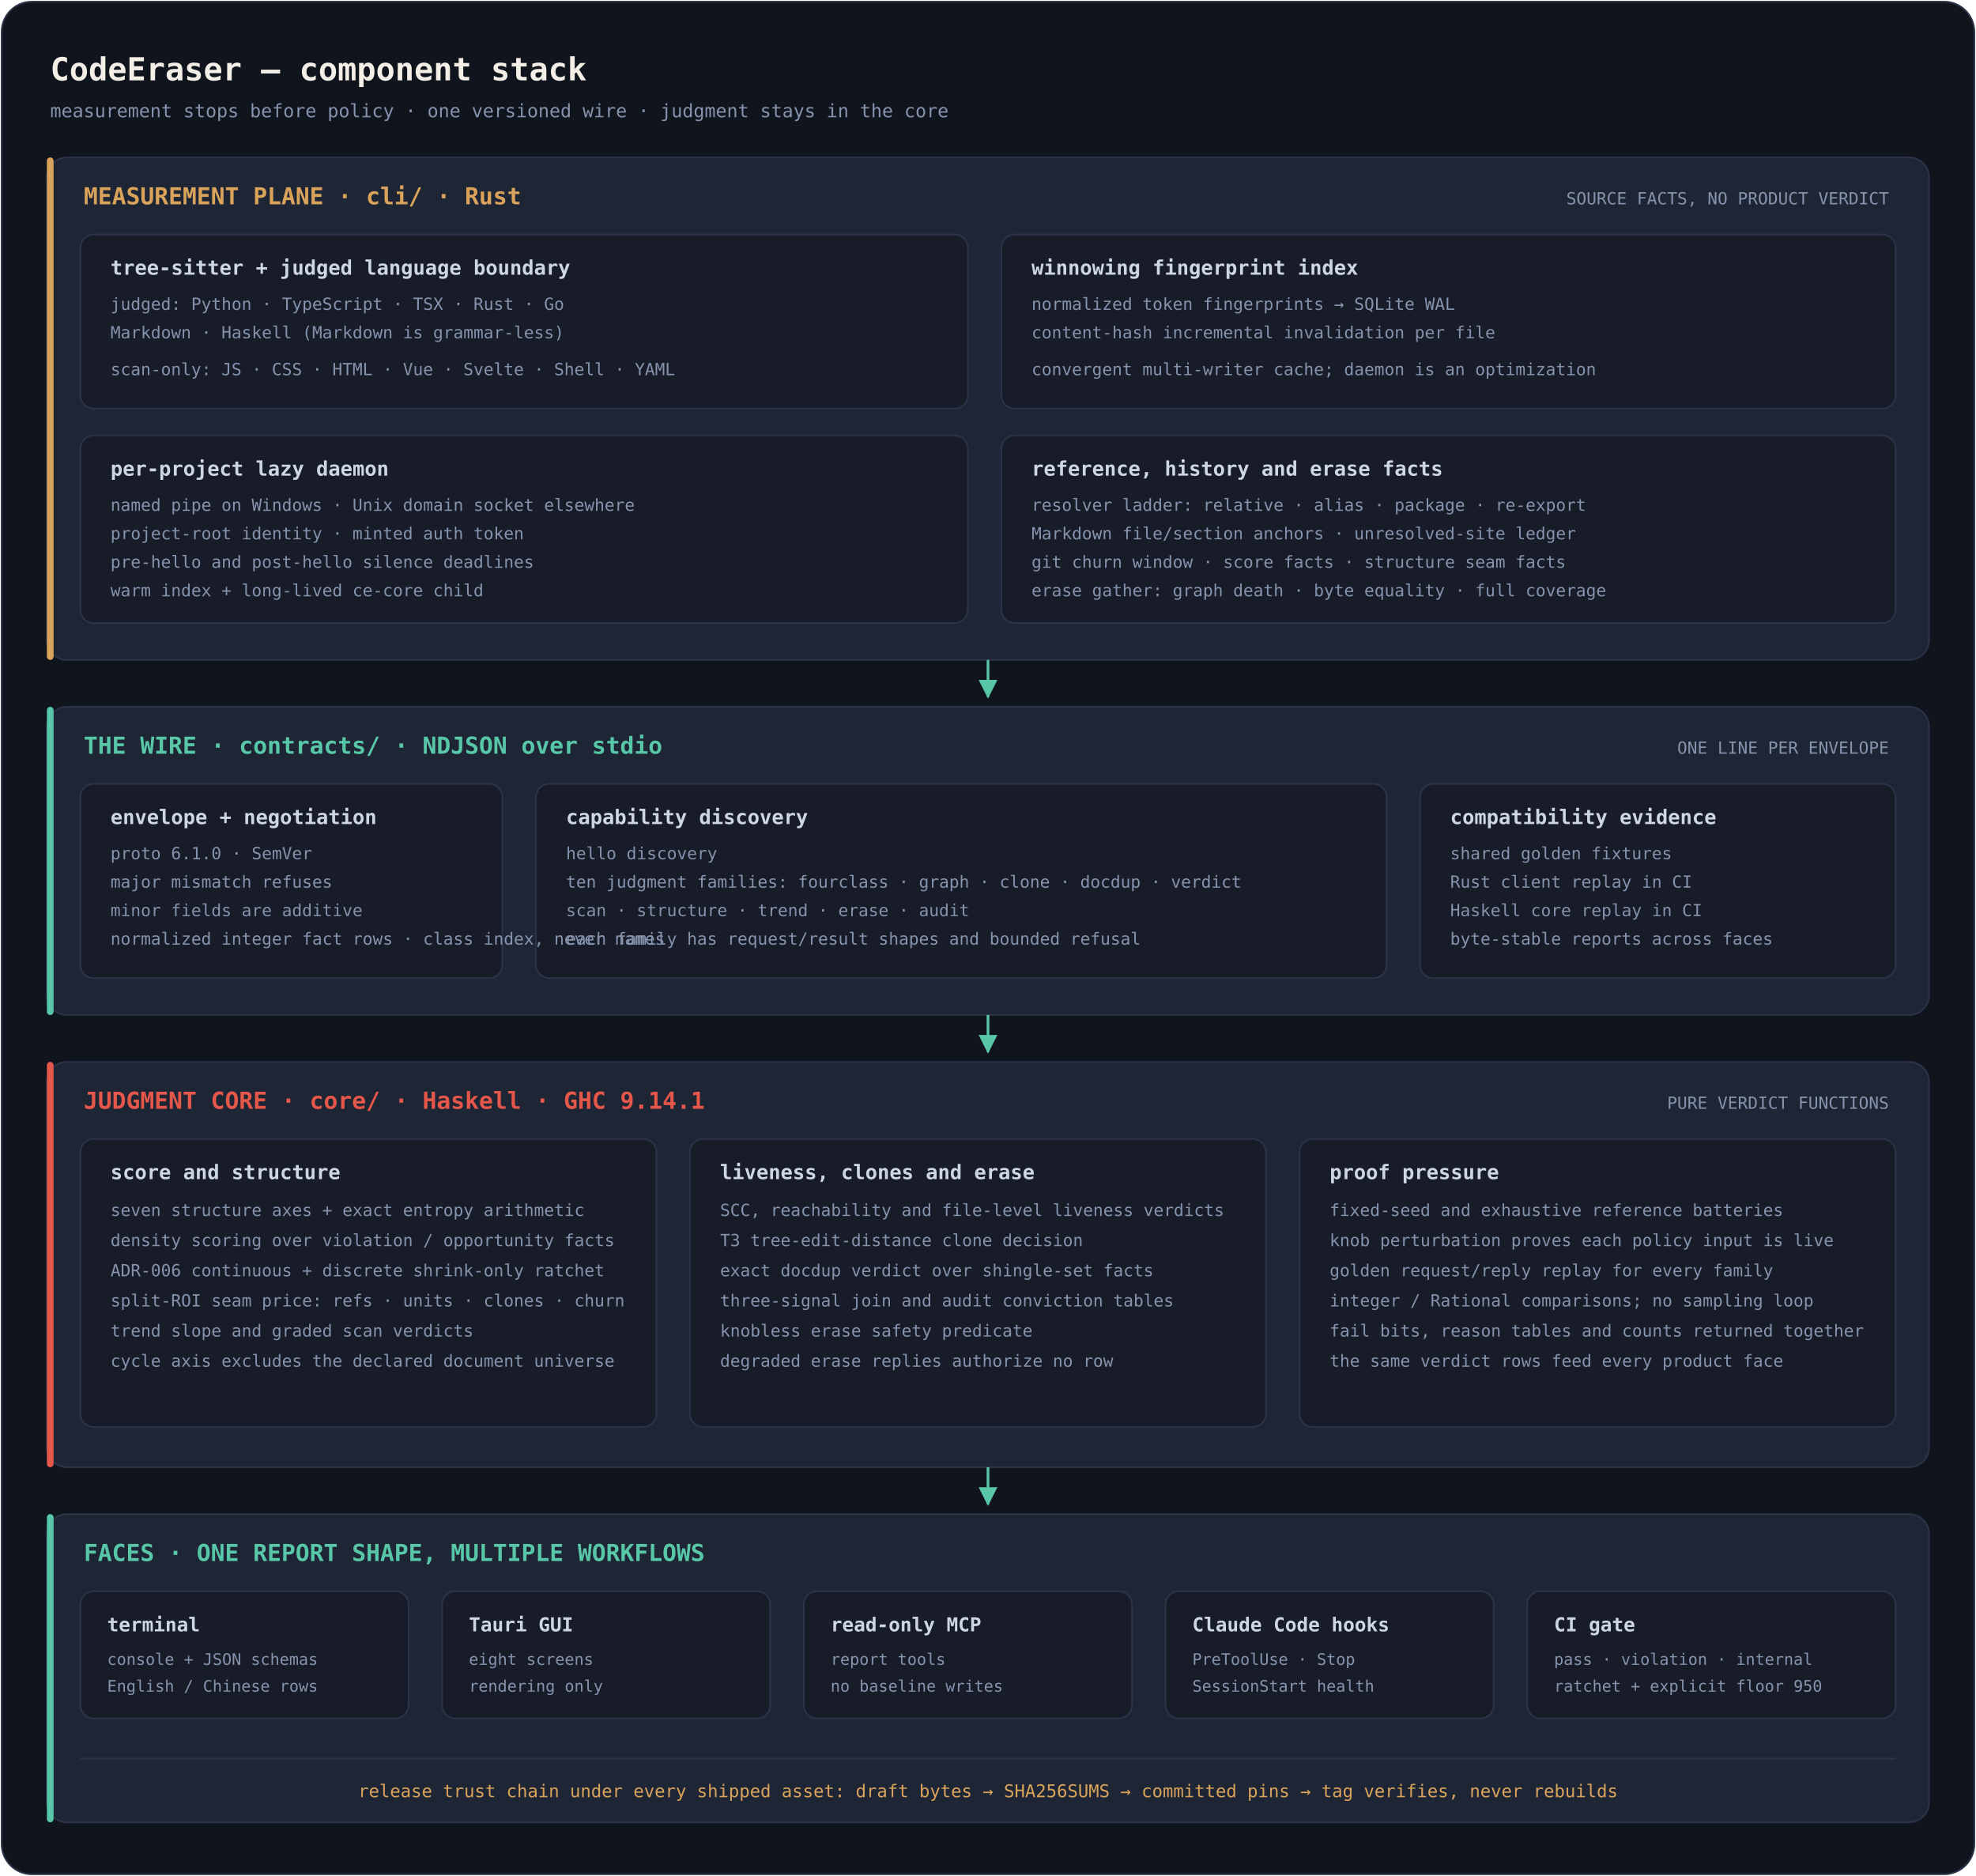
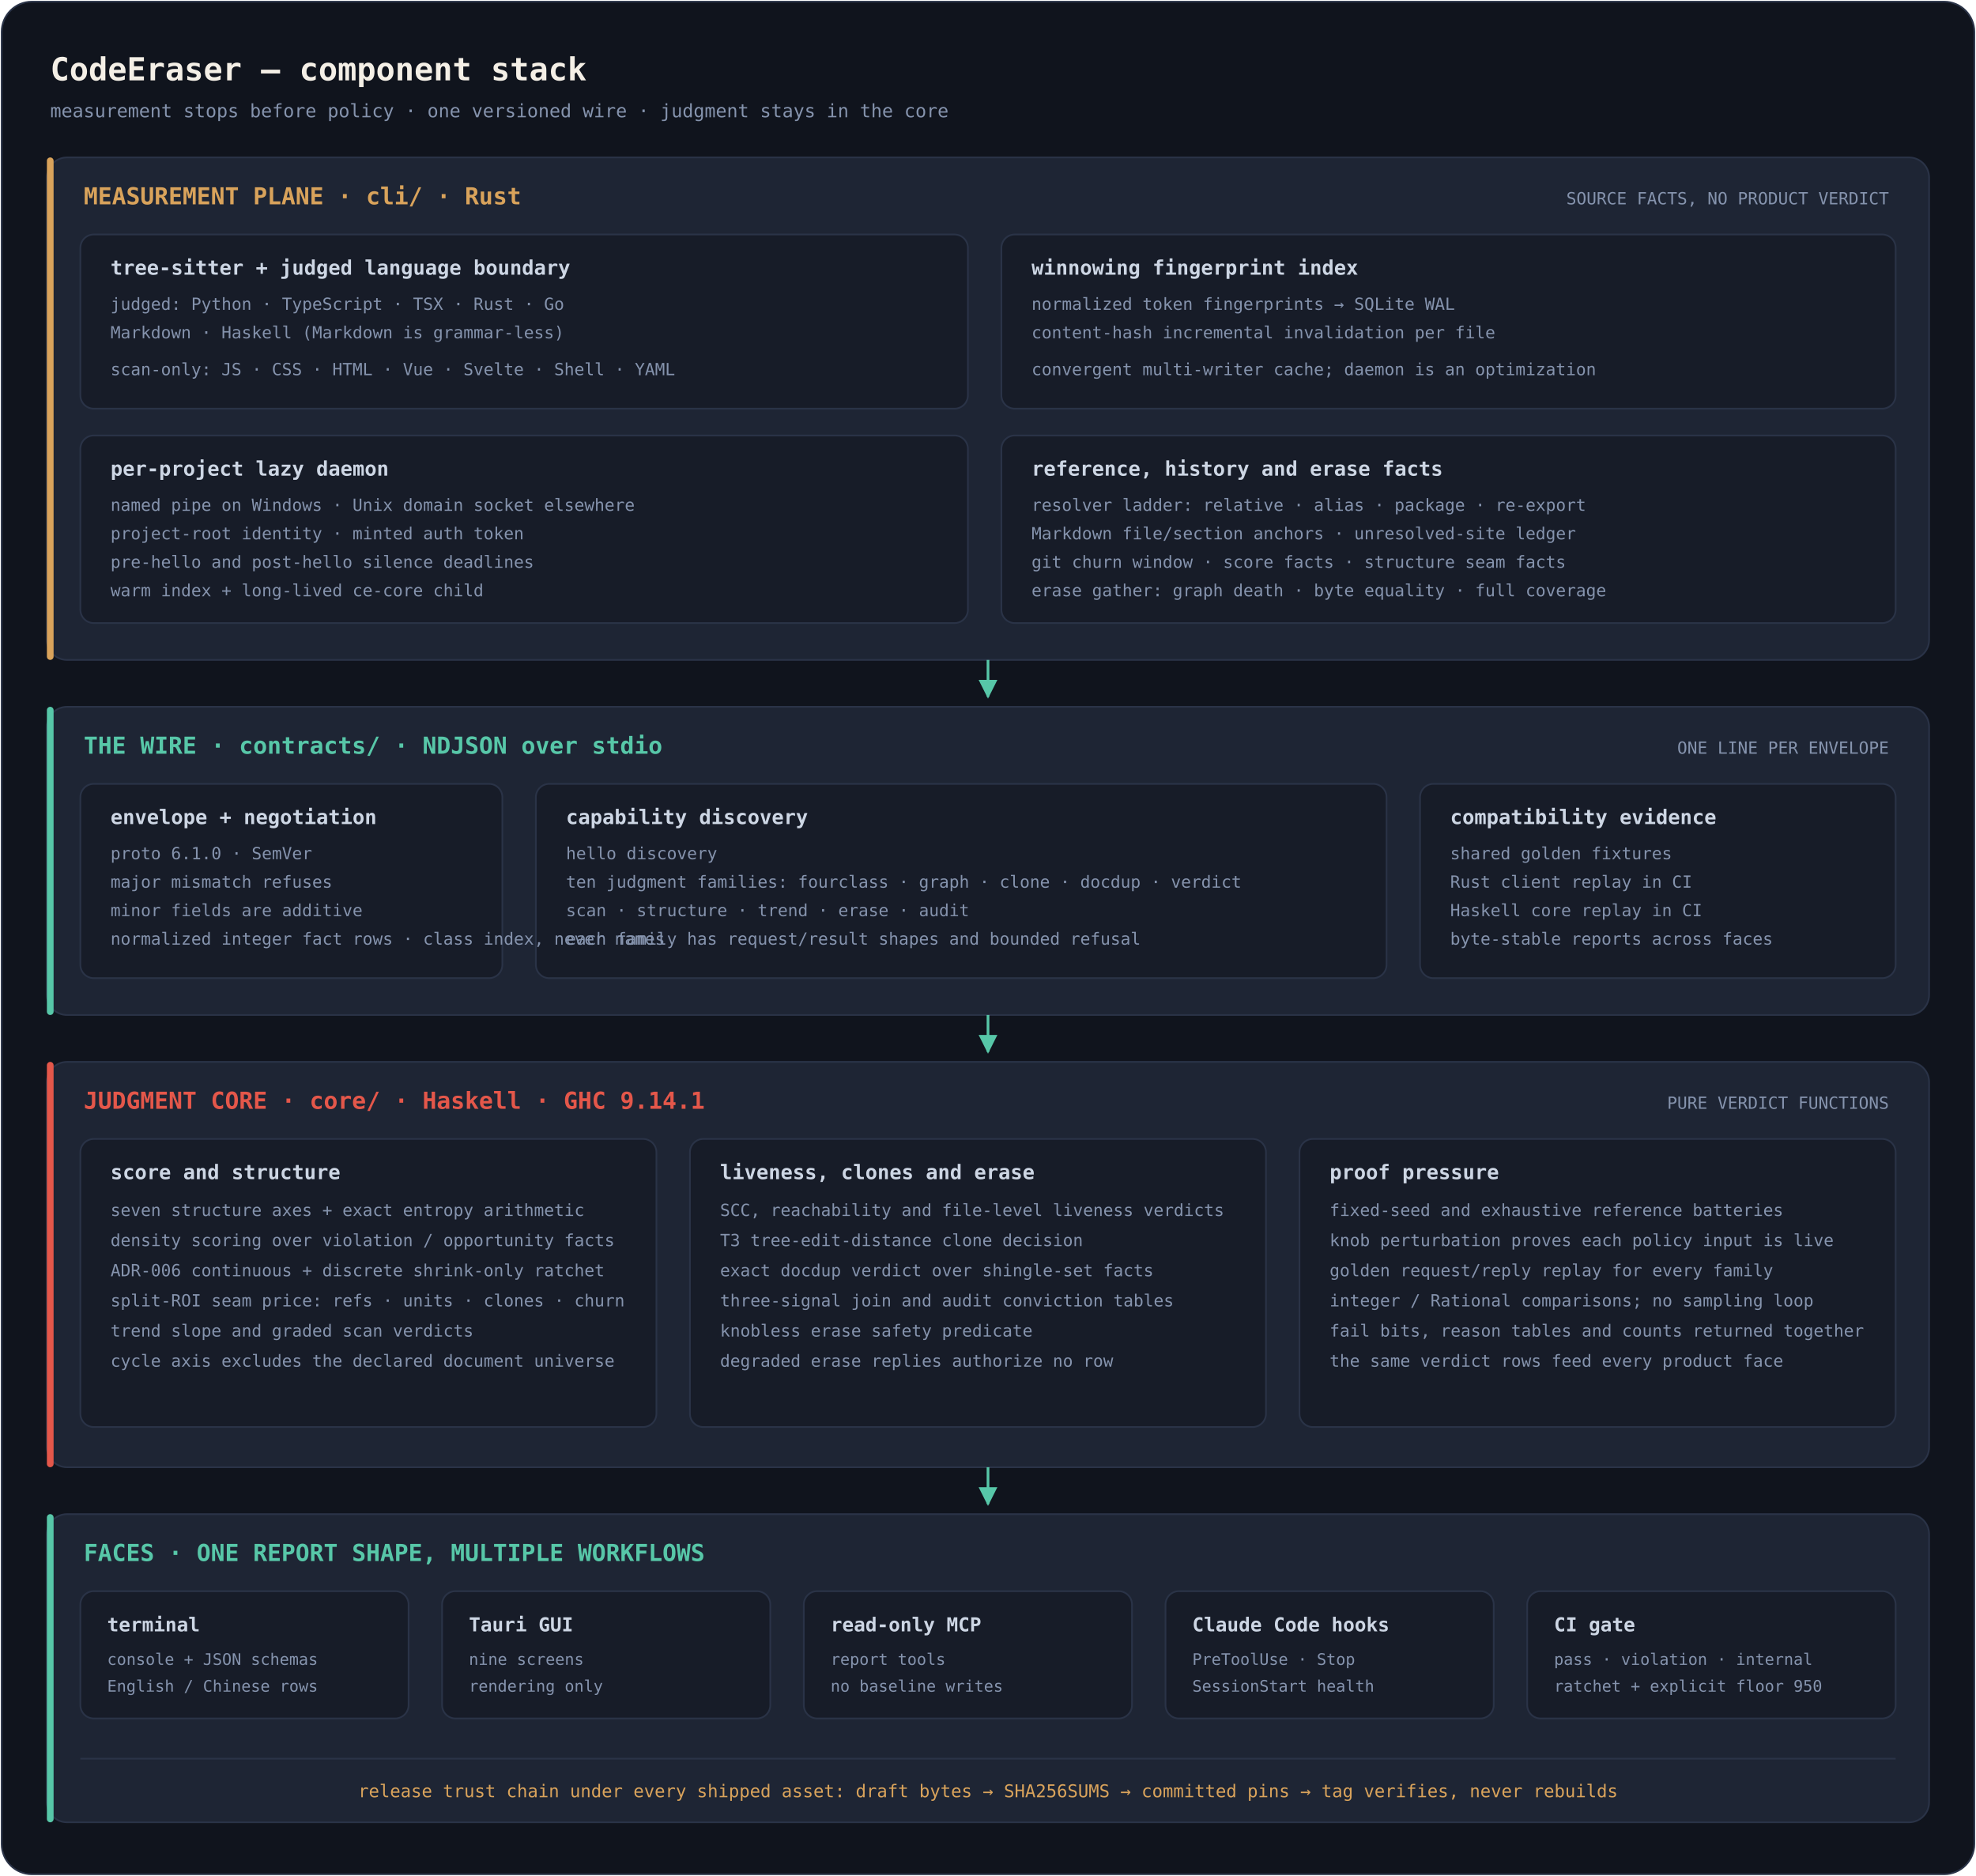
<svg xmlns="http://www.w3.org/2000/svg" viewBox="0 0 1180 1120" role="img" aria-label="CodeEraser stack: Rust measurement, an NDJSON wire, Haskell judgment, product faces, and the release pin chain">
  <defs>
    <marker id="arrow" viewBox="0 0 10 10" refX="9" refY="5" markerWidth="7" markerHeight="7" orient="auto">
      <path d="M0 0 L10 5 L0 10 z" fill="#57c7a8" />
    </marker>
  </defs>
  <rect x="1" y="1" width="1178" height="1118" rx="18" fill="#10141d" stroke="#2a3347" />
  <g font-family="ui-monospace, 'Cascadia Mono', Consolas, 'SF Mono', monospace">
    <text x="30" y="48" font-size="19" font-weight="600" fill="#f4efe6">CodeEraser — component stack</text>
    <text x="30" y="70" font-size="11" fill="#8593ad">measurement stops before policy · one versioned wire · judgment stays in the core</text>
    <g>
      <rect x="28" y="94" width="1124" height="300" rx="12" fill="#1e2534" stroke="#2a3347" />
      <rect x="28" y="94" width="4" height="300" rx="2" fill="#d9a35b" />
      <text x="50" y="122" font-size="14" font-weight="600" fill="#d9a35b">MEASUREMENT PLANE · cli/ · Rust</text>
      <text x="1128" y="122" font-size="10" text-anchor="end" fill="#8593ad">SOURCE FACTS, NO PRODUCT VERDICT</text>
      <g fill="#171c28" stroke="#2a3347">
        <rect x="48" y="140" width="530" height="104" rx="8" />
        <rect x="598" y="140" width="534" height="104" rx="8" />
        <rect x="48" y="260" width="530" height="112" rx="8" />
        <rect x="598" y="260" width="534" height="112" rx="8" />
      </g>
      <g font-size="12" font-weight="600" fill="#cdd6e4">
        <text x="66" y="164">tree-sitter + judged language boundary</text>
        <text x="616" y="164">winnowing fingerprint index</text>
        <text x="66" y="284">per-project lazy daemon</text>
        <text x="616" y="284">reference, history and erase facts</text>
      </g>
      <g font-size="10" fill="#8593ad">
        <text x="66" y="185">judged: Python · TypeScript · TSX · Rust · Go</text>
        <text x="66" y="202">Markdown · Haskell (Markdown is grammar-less)</text>
        <text x="66" y="224">scan-only: JS · CSS · HTML · Vue · Svelte · Shell · YAML</text>
        <text x="616" y="185">normalized token fingerprints → SQLite WAL</text>
        <text x="616" y="202">content-hash incremental invalidation per file</text>
        <text x="616" y="224">convergent multi-writer cache; daemon is an optimization</text>
        <text x="66" y="305">named pipe on Windows · Unix domain socket elsewhere</text>
        <text x="66" y="322">project-root identity · minted auth token</text>
        <text x="66" y="339">pre-hello and post-hello silence deadlines</text>
        <text x="66" y="356">warm index + long-lived ce-core child</text>
        <text x="616" y="305">resolver ladder: relative · alias · package · re-export</text>
        <text x="616" y="322">Markdown file/section anchors · unresolved-site ledger</text>
        <text x="616" y="339">git churn window · score facts · structure seam facts</text>
        <text x="616" y="356">erase gather: graph death · byte equality · full coverage</text>
      </g>
    </g>
    <path d="M590 394 V416" stroke="#57c7a8" stroke-width="1.6" marker-end="url(#arrow)" />
    <g>
      <rect x="28" y="422" width="1124" height="184" rx="12" fill="#1e2534" stroke="#2a3347" />
      <rect x="28" y="422" width="4" height="184" rx="2" fill="#57c7a8" />
      <text x="50" y="450" font-size="14" font-weight="600" fill="#57c7a8">THE WIRE · contracts/ · NDJSON over stdio</text>
      <text x="1128" y="450" font-size="10" text-anchor="end" fill="#8593ad">ONE LINE PER ENVELOPE</text>
      <g fill="#171c28" stroke="#2a3347">
        <rect x="48" y="468" width="252" height="116" rx="8" />
        <rect x="320" y="468" width="508" height="116" rx="8" />
        <rect x="848" y="468" width="284" height="116" rx="8" />
      </g>
      <g font-size="12" font-weight="600" fill="#cdd6e4">
        <text x="66" y="492">envelope + negotiation</text>
        <text x="338" y="492">capability discovery</text>
        <text x="866" y="492">compatibility evidence</text>
      </g>
      <g font-size="10" fill="#8593ad">
        <text x="66" y="513">proto 6.1.0 · SemVer</text>
        <text x="66" y="530">major mismatch refuses</text>
        <text x="66" y="547">minor fields are additive</text>
        <text x="66" y="564">normalized integer fact rows · class index, never names</text>
        <text x="338" y="513">hello discovery</text>
        <text x="338" y="530">ten judgment families: fourclass · graph · clone · docdup · verdict</text>
        <text x="338" y="547">scan · structure · trend · erase · audit</text>
        <text x="338" y="564">each family has request/result shapes and bounded refusal</text>
        <text x="866" y="513">shared golden fixtures</text>
        <text x="866" y="530">Rust client replay in CI</text>
        <text x="866" y="547">Haskell core replay in CI</text>
        <text x="866" y="564">byte-stable reports across faces</text>
      </g>
    </g>
    <path d="M590 606 V628" stroke="#57c7a8" stroke-width="1.6" marker-end="url(#arrow)" />
    <g>
      <rect x="28" y="634" width="1124" height="242" rx="12" fill="#1e2534" stroke="#2a3347" />
      <rect x="28" y="634" width="4" height="242" rx="2" fill="#e4574a" />
      <text x="50" y="662" font-size="14" font-weight="600" fill="#e4574a">JUDGMENT CORE · core/ · Haskell · GHC 9.14.1</text>
      <text x="1128" y="662" font-size="10" text-anchor="end" fill="#8593ad">PURE VERDICT FUNCTIONS</text>
      <g fill="#171c28" stroke="#2a3347">
        <rect x="48" y="680" width="344" height="172" rx="8" />
        <rect x="412" y="680" width="344" height="172" rx="8" />
        <rect x="776" y="680" width="356" height="172" rx="8" />
      </g>
      <g font-size="12" font-weight="600" fill="#cdd6e4">
        <text x="66" y="704">score and structure</text>
        <text x="430" y="704">liveness, clones and erase</text>
        <text x="794" y="704">proof pressure</text>
      </g>
      <g font-size="10" fill="#8593ad">
        <text x="66" y="726">seven structure axes + exact entropy arithmetic</text>
        <text x="66" y="744">density scoring over violation / opportunity facts</text>
        <text x="66" y="762">ADR-006 continuous + discrete shrink-only ratchet</text>
        <text x="66" y="780">split-ROI seam price: refs · units · clones · churn</text>
        <text x="66" y="798">trend slope and graded scan verdicts</text>
        <text x="66" y="816">cycle axis excludes the declared document universe</text>
        <text x="430" y="726">SCC, reachability and file-level liveness verdicts</text>
        <text x="430" y="744">T3 tree-edit-distance clone decision</text>
        <text x="430" y="762">exact docdup verdict over shingle-set facts</text>
        <text x="430" y="780">three-signal join and audit conviction tables</text>
        <text x="430" y="798">knobless erase safety predicate</text>
        <text x="430" y="816">degraded erase replies authorize no row</text>
        <text x="794" y="726">fixed-seed and exhaustive reference batteries</text>
        <text x="794" y="744">knob perturbation proves each policy input is live</text>
        <text x="794" y="762">golden request/reply replay for every family</text>
        <text x="794" y="780">integer / Rational comparisons; no sampling loop</text>
        <text x="794" y="798">fail bits, reason tables and counts returned together</text>
        <text x="794" y="816">the same verdict rows feed every product face</text>
      </g>
    </g>
    <path d="M590 876 V898" stroke="#57c7a8" stroke-width="1.6" marker-end="url(#arrow)" />
    <g>
      <rect x="28" y="904" width="1124" height="184" rx="12" fill="#1e2534" stroke="#2a3347" />
      <rect x="28" y="904" width="4" height="184" rx="2" fill="#57c7a8" />
      <text x="50" y="932" font-size="14" font-weight="600" fill="#57c7a8">FACES · ONE REPORT SHAPE, MULTIPLE WORKFLOWS</text>
      <g fill="#171c28" stroke="#2a3347">
        <rect x="48" y="950" width="196" height="76" rx="8" />
        <rect x="264" y="950" width="196" height="76" rx="8" />
        <rect x="480" y="950" width="196" height="76" rx="8" />
        <rect x="696" y="950" width="196" height="76" rx="8" />
        <rect x="912" y="950" width="220" height="76" rx="8" />
      </g>
      <g font-size="11.5" font-weight="600" fill="#cdd6e4">
        <text x="64" y="974">terminal</text>
        <text x="280" y="974">Tauri GUI</text>
        <text x="496" y="974">read-only MCP</text>
        <text x="712" y="974">Claude Code hooks</text>
        <text x="928" y="974">CI gate</text>
      </g>
      <g font-size="9.5" fill="#8593ad">
        <text x="64" y="994">console + JSON schemas</text>
        <text x="64" y="1010">English / Chinese rows</text>
-         <text x="280" y="994">eight screens</text>
+         <text x="280" y="994">nine screens</text>
        <text x="280" y="1010">rendering only</text>
        <text x="496" y="994">report tools</text>
        <text x="496" y="1010">no baseline writes</text>
        <text x="712" y="994">PreToolUse · Stop</text>
        <text x="712" y="1010">SessionStart health</text>
        <text x="928" y="994">pass · violation · internal</text>
        <text x="928" y="1010">ratchet + explicit floor 950</text>
      </g>
      <line x1="48" y1="1050" x2="1132" y2="1050" stroke="#2a3347" />
      <text x="590" y="1073" text-anchor="middle" font-size="10.5" fill="#d9a35b">release trust chain under every shipped asset: draft bytes → SHA256SUMS → committed pins → tag verifies, never rebuilds</text>
    </g>
  </g>
</svg>
